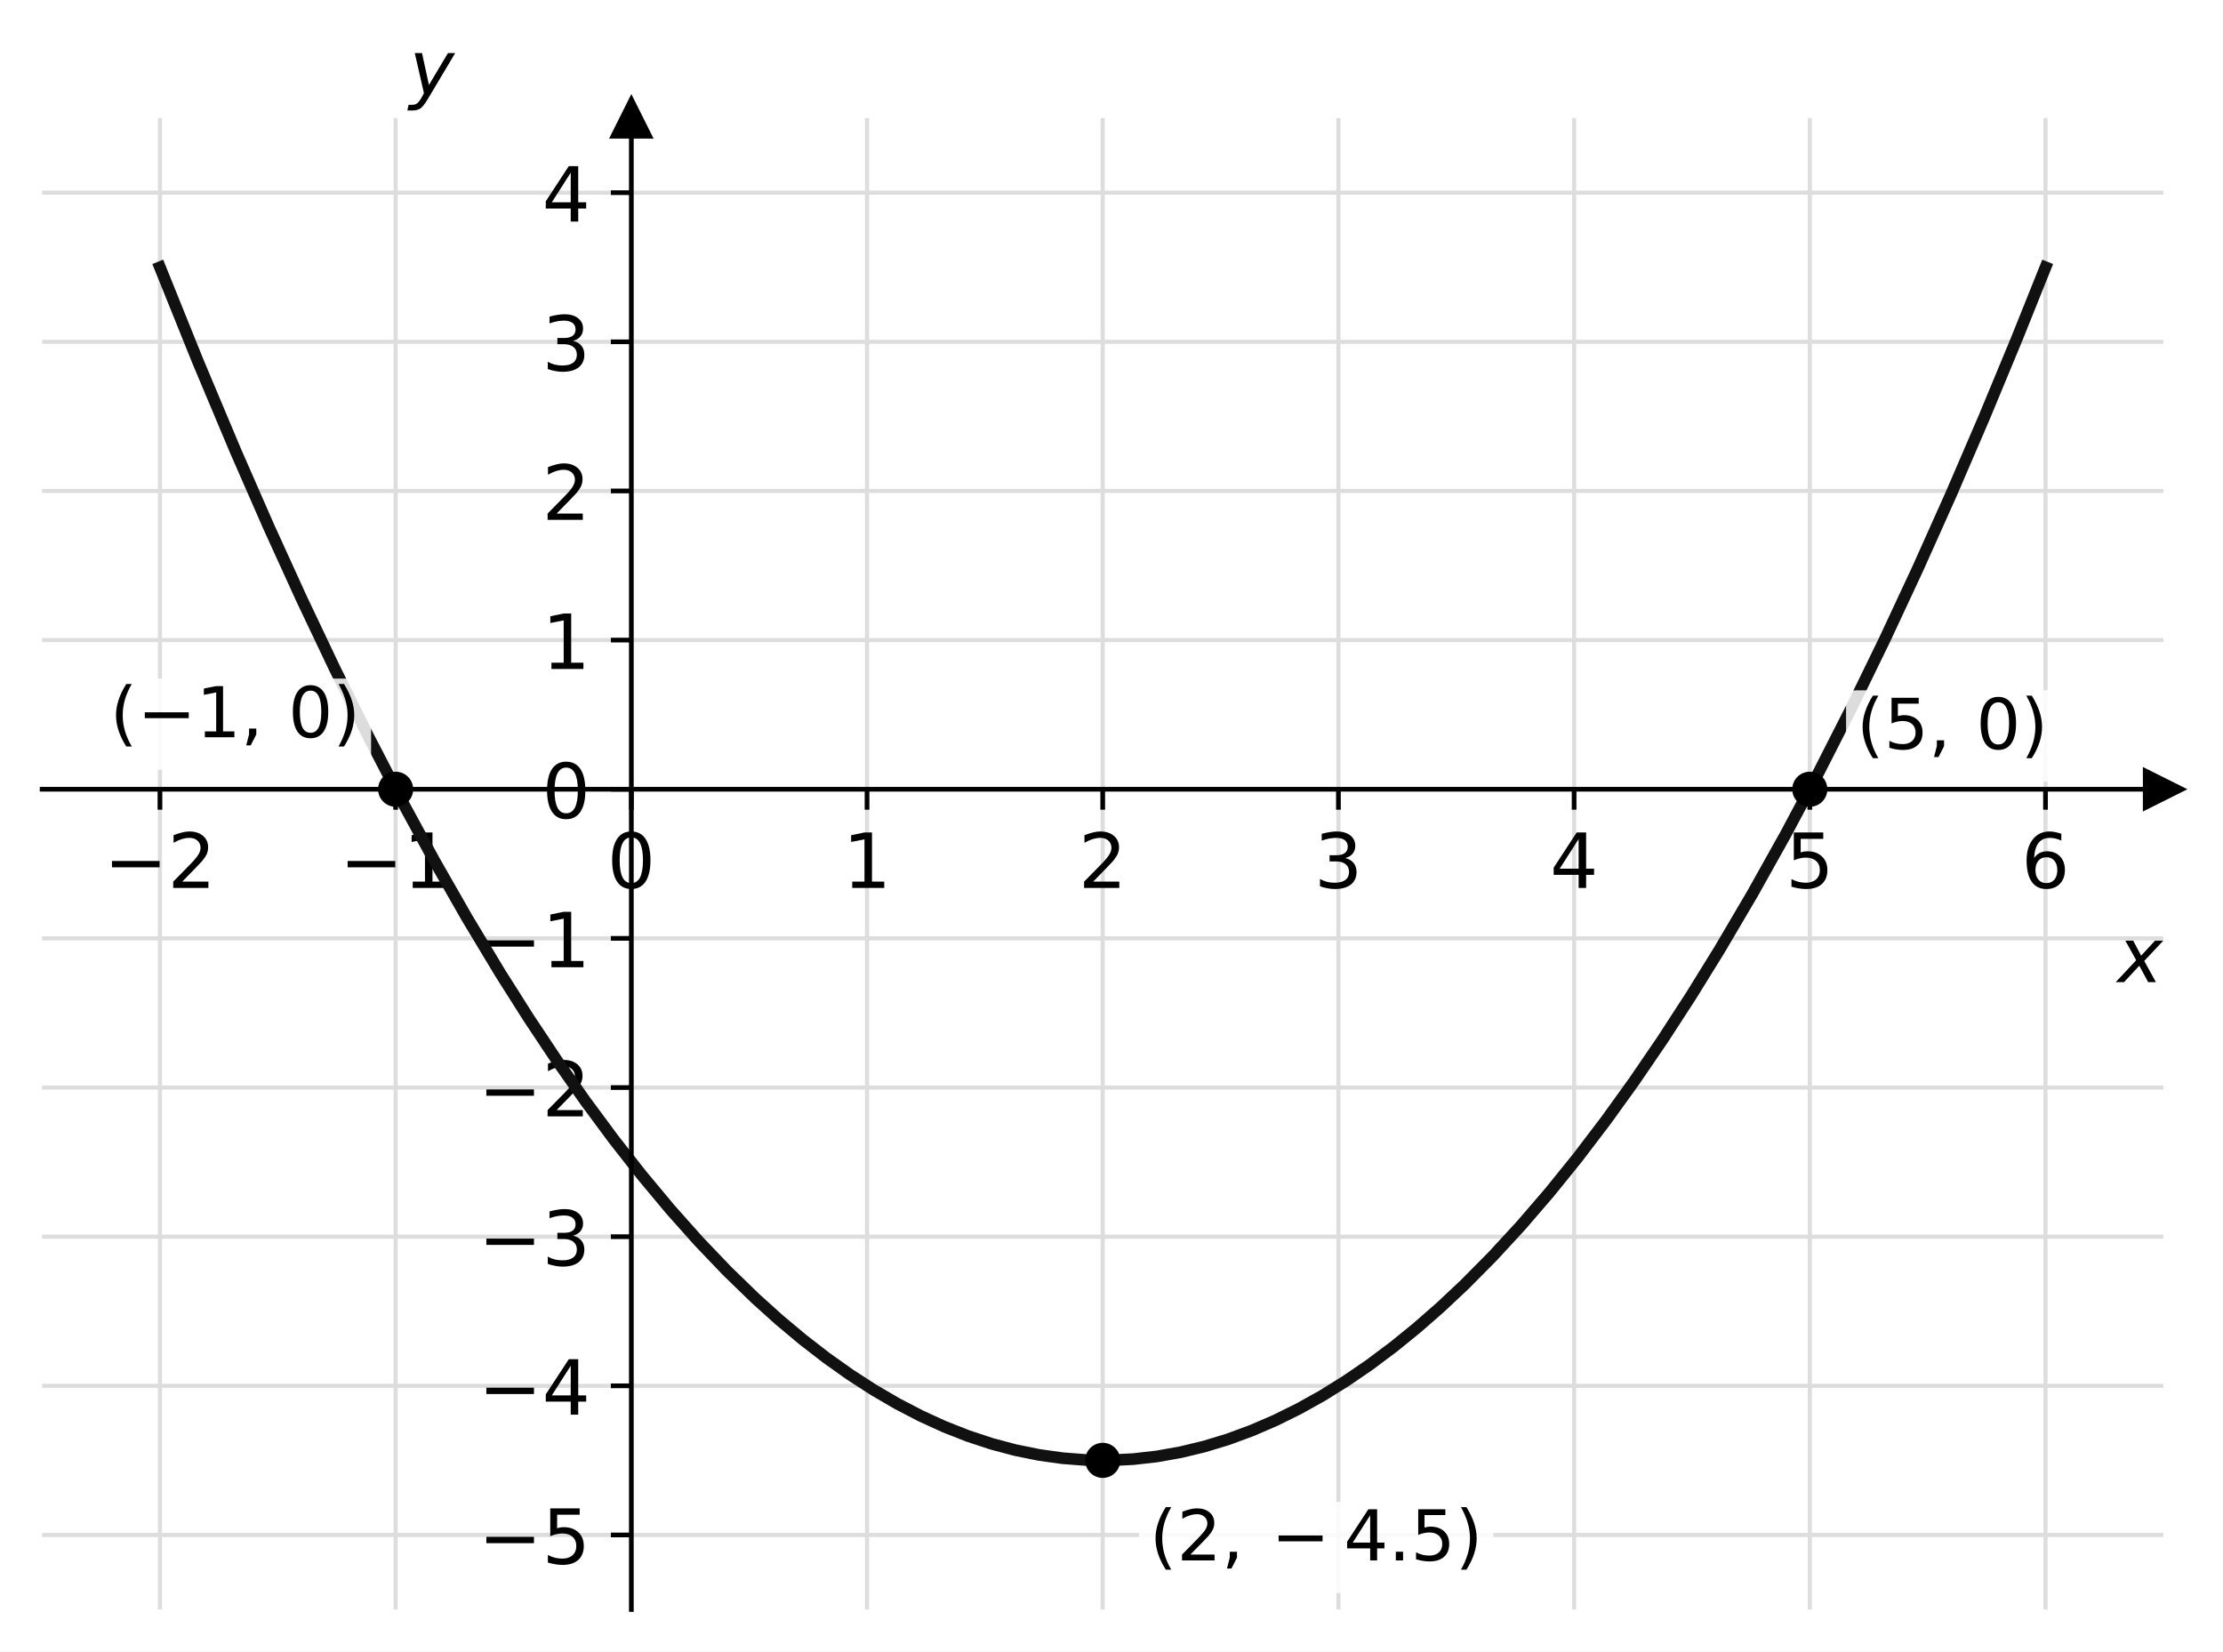
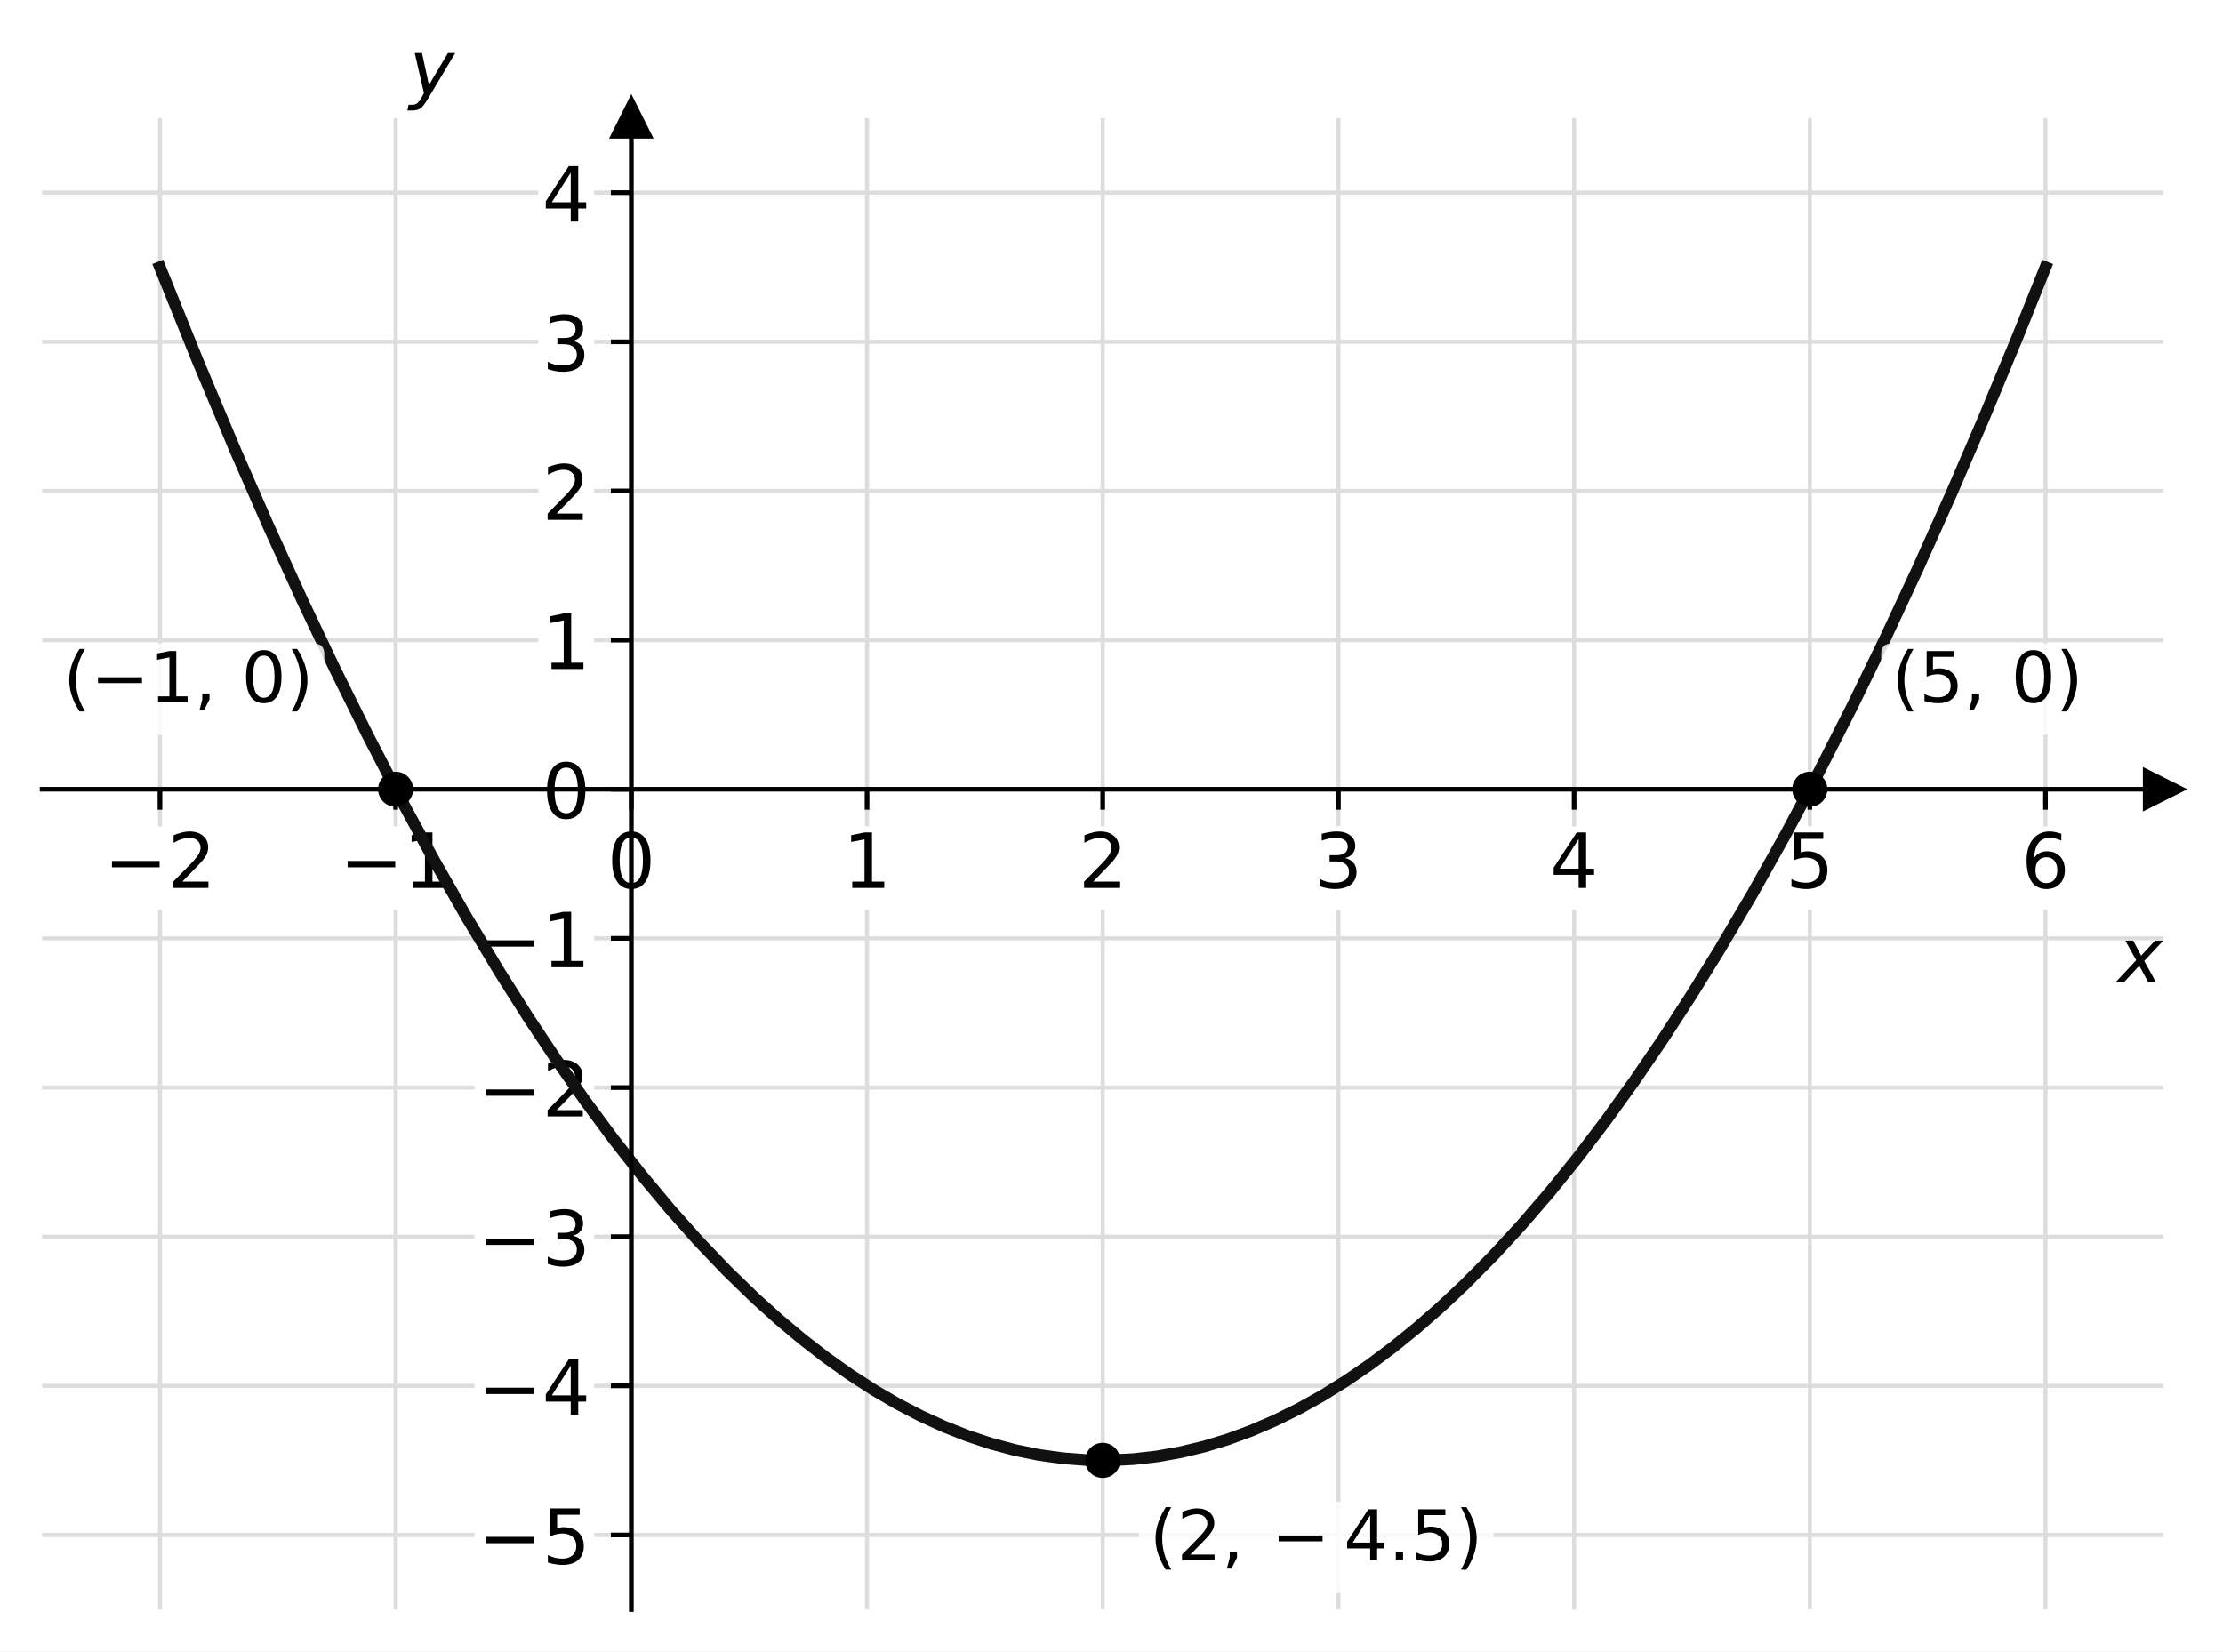
<svg xmlns="http://www.w3.org/2000/svg" xmlns:xlink="http://www.w3.org/1999/xlink" width="380.1pt" height="282.424pt" viewBox="0 0 380.1 282.424" version="1.1">
  <defs>
    <style type="text/css">*{stroke-linejoin: round; stroke-linecap: butt}</style>
  </defs>
  <g id="figure_1">
    <g id="patch_1">
      <path d="M 0 282.424  L 380.1 282.424  L 380.1 0  L 0 0  z " style="fill: #ffffff" />
    </g>
    <g id="axes_1">
      <g id="patch_2">
        <path d="M 7.2 275.224  L 369.9 275.224  L 369.9 20.2  L 7.2 20.2  z " style="fill: #ffffff" />
      </g>
      <g id="matplotlib.axis_1">
        <g id="xtick_1">
          <g id="line2d_1">
-             <path d="M 27.35 275.224  L 27.35 20.2  " clip-path="url(#pe0079819df)" style="fill: none; stroke: #dddddd; stroke-width: 0.7; stroke-linecap: square" />
+             <path d="M 27.35 275.224  L 27.35 20.2  " clip-path="url(#p725d880d06)" style="fill: none; stroke: #dddddd; stroke-width: 0.7; stroke-linecap: square" />
          </g>
          <g id="line2d_2">
            <defs>
-               <path id="m72ddd1c826" d="M 0 0  L 0 3.5  " style="stroke: #000000; stroke-width: 0.8" />
+               <path id="mec5298d5e0" d="M 0 0  L 0 3.5  " style="stroke: #000000; stroke-width: 0.8" />
            </defs>
            <g>
-               <use xlink:href="#m72ddd1c826" x="27.35" y="134.961" style="stroke: #000000; stroke-width: 0.8" />
+               <use xlink:href="#mec5298d5e0" x="27.35" y="134.961" style="stroke: #000000; stroke-width: 0.8" />
            </g>
          </g>
          <g id="text_1">
+             <g id="patch_3">
+               <path d="M 17.118 155.611  L 37.582 155.611  L 37.582 141.311  L 17.118 141.311  z " style="fill: #ffffff" />
+             </g>
            <text style="font-size: 13px; font-family: 'DejaVu Sans'; text-anchor: middle" x="27.35" y="151.838" transform="rotate(-0 27.35 151.8378)">−2</text>
          </g>
        </g>
        <g id="xtick_2">
          <g id="line2d_3">
-             <path d="M 67.65 275.224  L 67.65 20.2  " clip-path="url(#pe0079819df)" style="fill: none; stroke: #dddddd; stroke-width: 0.7; stroke-linecap: square" />
+             <path d="M 67.65 275.224  L 67.65 20.2  " clip-path="url(#p725d880d06)" style="fill: none; stroke: #dddddd; stroke-width: 0.7; stroke-linecap: square" />
          </g>
          <g id="line2d_4">
            <g>
-               <use xlink:href="#m72ddd1c826" x="67.65" y="134.961" style="stroke: #000000; stroke-width: 0.8" />
+               <use xlink:href="#mec5298d5e0" x="67.65" y="134.961" style="stroke: #000000; stroke-width: 0.8" />
            </g>
          </g>
          <g id="text_2">
+             <g id="patch_4">
+               <path d="M 57.418 155.611  L 77.882 155.611  L 77.882 141.311  L 57.418 141.311  z " style="fill: #ffffff" />
+             </g>
            <text style="font-size: 13px; font-family: 'DejaVu Sans'; text-anchor: middle" x="67.65" y="151.838" transform="rotate(-0 67.65 151.8378)">−1</text>
          </g>
        </g>
        <g id="xtick_3">
          <g id="line2d_5">
-             <path d="M 107.95 275.224  L 107.95 20.2  " clip-path="url(#pe0079819df)" style="fill: none; stroke: #dddddd; stroke-width: 0.7; stroke-linecap: square" />
+             <path d="M 107.95 275.224  L 107.95 20.2  " clip-path="url(#p725d880d06)" style="fill: none; stroke: #dddddd; stroke-width: 0.7; stroke-linecap: square" />
          </g>
          <g id="line2d_6">
            <g>
-               <use xlink:href="#m72ddd1c826" x="107.95" y="134.961" style="stroke: #000000; stroke-width: 0.8" />
+               <use xlink:href="#mec5298d5e0" x="107.95" y="134.961" style="stroke: #000000; stroke-width: 0.8" />
            </g>
          </g>
          <g id="text_3">
+             <g id="patch_5">
+               <path d="M 103.164 155.611  L 112.736 155.611  L 112.736 141.311  L 103.164 141.311  z " style="fill: #ffffff" />
+             </g>
            <text style="font-size: 13px; font-family: 'DejaVu Sans'; text-anchor: middle" x="107.95" y="151.838" transform="rotate(-0 107.95 151.8378)">0</text>
          </g>
        </g>
        <g id="xtick_4">
          <g id="line2d_7">
-             <path d="M 148.25 275.224  L 148.25 20.2  " clip-path="url(#pe0079819df)" style="fill: none; stroke: #dddddd; stroke-width: 0.7; stroke-linecap: square" />
+             <path d="M 148.25 275.224  L 148.25 20.2  " clip-path="url(#p725d880d06)" style="fill: none; stroke: #dddddd; stroke-width: 0.7; stroke-linecap: square" />
          </g>
          <g id="line2d_8">
            <g>
-               <use xlink:href="#m72ddd1c826" x="148.25" y="134.961" style="stroke: #000000; stroke-width: 0.8" />
+               <use xlink:href="#mec5298d5e0" x="148.25" y="134.961" style="stroke: #000000; stroke-width: 0.8" />
            </g>
          </g>
          <g id="text_4">
+             <g id="patch_6">
+               <path d="M 143.464 155.611  L 153.036 155.611  L 153.036 141.311  L 143.464 141.311  z " style="fill: #ffffff" />
+             </g>
            <text style="font-size: 13px; font-family: 'DejaVu Sans'; text-anchor: middle" x="148.25" y="151.838" transform="rotate(-0 148.25 151.8378)">1</text>
          </g>
        </g>
        <g id="xtick_5">
          <g id="line2d_9">
-             <path d="M 188.55 275.224  L 188.55 20.2  " clip-path="url(#pe0079819df)" style="fill: none; stroke: #dddddd; stroke-width: 0.7; stroke-linecap: square" />
+             <path d="M 188.55 275.224  L 188.55 20.2  " clip-path="url(#p725d880d06)" style="fill: none; stroke: #dddddd; stroke-width: 0.7; stroke-linecap: square" />
          </g>
          <g id="line2d_10">
            <g>
-               <use xlink:href="#m72ddd1c826" x="188.55" y="134.961" style="stroke: #000000; stroke-width: 0.8" />
+               <use xlink:href="#mec5298d5e0" x="188.55" y="134.961" style="stroke: #000000; stroke-width: 0.8" />
            </g>
          </g>
          <g id="text_5">
+             <g id="patch_7">
+               <path d="M 183.764 155.611  L 193.336 155.611  L 193.336 141.311  L 183.764 141.311  z " style="fill: #ffffff" />
+             </g>
            <text style="font-size: 13px; font-family: 'DejaVu Sans'; text-anchor: middle" x="188.55" y="151.838" transform="rotate(-0 188.55 151.8378)">2</text>
          </g>
        </g>
        <g id="xtick_6">
          <g id="line2d_11">
-             <path d="M 228.85 275.224  L 228.85 20.2  " clip-path="url(#pe0079819df)" style="fill: none; stroke: #dddddd; stroke-width: 0.7; stroke-linecap: square" />
+             <path d="M 228.85 275.224  L 228.85 20.2  " clip-path="url(#p725d880d06)" style="fill: none; stroke: #dddddd; stroke-width: 0.7; stroke-linecap: square" />
          </g>
          <g id="line2d_12">
            <g>
-               <use xlink:href="#m72ddd1c826" x="228.85" y="134.961" style="stroke: #000000; stroke-width: 0.8" />
+               <use xlink:href="#mec5298d5e0" x="228.85" y="134.961" style="stroke: #000000; stroke-width: 0.8" />
            </g>
          </g>
          <g id="text_6">
+             <g id="patch_8">
+               <path d="M 224.064 155.611  L 233.636 155.611  L 233.636 141.311  L 224.064 141.311  z " style="fill: #ffffff" />
+             </g>
            <text style="font-size: 13px; font-family: 'DejaVu Sans'; text-anchor: middle" x="228.85" y="151.838" transform="rotate(-0 228.85 151.8378)">3</text>
          </g>
        </g>
        <g id="xtick_7">
          <g id="line2d_13">
-             <path d="M 269.15 275.224  L 269.15 20.2  " clip-path="url(#pe0079819df)" style="fill: none; stroke: #dddddd; stroke-width: 0.7; stroke-linecap: square" />
+             <path d="M 269.15 275.224  L 269.15 20.2  " clip-path="url(#p725d880d06)" style="fill: none; stroke: #dddddd; stroke-width: 0.7; stroke-linecap: square" />
          </g>
          <g id="line2d_14">
            <g>
-               <use xlink:href="#m72ddd1c826" x="269.15" y="134.961" style="stroke: #000000; stroke-width: 0.8" />
+               <use xlink:href="#mec5298d5e0" x="269.15" y="134.961" style="stroke: #000000; stroke-width: 0.8" />
            </g>
          </g>
          <g id="text_7">
+             <g id="patch_9">
+               <path d="M 264.364 155.611  L 273.936 155.611  L 273.936 141.311  L 264.364 141.311  z " style="fill: #ffffff" />
+             </g>
            <text style="font-size: 13px; font-family: 'DejaVu Sans'; text-anchor: middle" x="269.15" y="151.838" transform="rotate(-0 269.15 151.8378)">4</text>
          </g>
        </g>
        <g id="xtick_8">
          <g id="line2d_15">
-             <path d="M 309.45 275.224  L 309.45 20.2  " clip-path="url(#pe0079819df)" style="fill: none; stroke: #dddddd; stroke-width: 0.7; stroke-linecap: square" />
+             <path d="M 309.45 275.224  L 309.45 20.2  " clip-path="url(#p725d880d06)" style="fill: none; stroke: #dddddd; stroke-width: 0.7; stroke-linecap: square" />
          </g>
          <g id="line2d_16">
            <g>
-               <use xlink:href="#m72ddd1c826" x="309.45" y="134.961" style="stroke: #000000; stroke-width: 0.8" />
+               <use xlink:href="#mec5298d5e0" x="309.45" y="134.961" style="stroke: #000000; stroke-width: 0.8" />
            </g>
          </g>
          <g id="text_8">
+             <g id="patch_10">
+               <path d="M 304.664 155.611  L 314.236 155.611  L 314.236 141.311  L 304.664 141.311  z " style="fill: #ffffff" />
+             </g>
            <text style="font-size: 13px; font-family: 'DejaVu Sans'; text-anchor: middle" x="309.45" y="151.838" transform="rotate(-0 309.45 151.8378)">5</text>
          </g>
        </g>
        <g id="xtick_9">
          <g id="line2d_17">
-             <path d="M 349.75 275.224  L 349.75 20.2  " clip-path="url(#pe0079819df)" style="fill: none; stroke: #dddddd; stroke-width: 0.7; stroke-linecap: square" />
+             <path d="M 349.75 275.224  L 349.75 20.2  " clip-path="url(#p725d880d06)" style="fill: none; stroke: #dddddd; stroke-width: 0.7; stroke-linecap: square" />
          </g>
          <g id="line2d_18">
            <g>
-               <use xlink:href="#m72ddd1c826" x="349.75" y="134.961" style="stroke: #000000; stroke-width: 0.8" />
+               <use xlink:href="#mec5298d5e0" x="349.75" y="134.961" style="stroke: #000000; stroke-width: 0.8" />
            </g>
          </g>
          <g id="text_9">
+             <g id="patch_11">
+               <path d="M 344.964 155.611  L 354.536 155.611  L 354.536 141.311  L 344.964 141.311  z " style="fill: #ffffff" />
+             </g>
            <text style="font-size: 13px; font-family: 'DejaVu Sans'; text-anchor: middle" x="349.75" y="151.838" transform="rotate(-0 349.75 151.8378)">6</text>
          </g>
        </g>
        <g id="text_10">
          <g transform="translate(362.1 168.8378)">
            <text>
              <tspan x="0" y="-0.891" style="font-style: oblique; font-size: 13px; font-family: 'DejaVu Sans'">x</tspan>
            </text>
          </g>
        </g>
      </g>
      <g id="matplotlib.axis_2">
        <g id="ytick_1">
          <g id="line2d_19">
-             <path d="M 7.2 262.473  L 369.9 262.473  " clip-path="url(#pe0079819df)" style="fill: none; stroke: #dddddd; stroke-width: 0.7; stroke-linecap: square" />
+             <path d="M 7.2 262.473  L 369.9 262.473  " clip-path="url(#p725d880d06)" style="fill: none; stroke: #dddddd; stroke-width: 0.7; stroke-linecap: square" />
          </g>
          <g id="line2d_20">
            <defs>
-               <path id="m2935df5c8f" d="M 0 0  L -3.5 0  " style="stroke: #000000; stroke-width: 0.8" />
+               <path id="m2219ec9c18" d="M 0 0  L -3.5 0  " style="stroke: #000000; stroke-width: 0.8" />
            </defs>
            <g>
-               <use xlink:href="#m2935df5c8f" x="107.95" y="262.473" style="stroke: #000000; stroke-width: 0.8" />
+               <use xlink:href="#m2219ec9c18" x="107.95" y="262.473" style="stroke: #000000; stroke-width: 0.8" />
            </g>
          </g>
          <g id="text_11">
+             <g id="patch_12">
+               <path d="M 81.135 271.184  L 101.6 271.184  L 101.6 256.884  L 81.135 256.884  z " style="fill: #ffffff" />
+             </g>
            <text style="font-size: 13px; font-family: 'DejaVu Sans'; text-anchor: end" x="100.95" y="267.411" transform="rotate(-0 100.95 267.4113)">−5</text>
          </g>
        </g>
        <g id="ytick_2">
          <g id="line2d_21">
-             <path d="M 7.2 236.97  L 369.9 236.97  " clip-path="url(#pe0079819df)" style="fill: none; stroke: #dddddd; stroke-width: 0.7; stroke-linecap: square" />
+             <path d="M 7.2 236.97  L 369.9 236.97  " clip-path="url(#p725d880d06)" style="fill: none; stroke: #dddddd; stroke-width: 0.7; stroke-linecap: square" />
          </g>
          <g id="line2d_22">
            <g>
-               <use xlink:href="#m2935df5c8f" x="107.95" y="236.97" style="stroke: #000000; stroke-width: 0.8" />
+               <use xlink:href="#m2219ec9c18" x="107.95" y="236.97" style="stroke: #000000; stroke-width: 0.8" />
            </g>
          </g>
          <g id="text_12">
+             <g id="patch_13">
+               <path d="M 81.135 245.682  L 101.6 245.682  L 101.6 231.382  L 81.135 231.382  z " style="fill: #ffffff" />
+             </g>
            <text style="font-size: 13px; font-family: 'DejaVu Sans'; text-anchor: end" x="100.95" y="241.909" transform="rotate(-0 100.95 241.9089)">−4</text>
          </g>
        </g>
        <g id="ytick_3">
          <g id="line2d_23">
-             <path d="M 7.2 211.468  L 369.9 211.468  " clip-path="url(#pe0079819df)" style="fill: none; stroke: #dddddd; stroke-width: 0.7; stroke-linecap: square" />
+             <path d="M 7.2 211.468  L 369.9 211.468  " clip-path="url(#p725d880d06)" style="fill: none; stroke: #dddddd; stroke-width: 0.7; stroke-linecap: square" />
          </g>
          <g id="line2d_24">
            <g>
-               <use xlink:href="#m2935df5c8f" x="107.95" y="211.468" style="stroke: #000000; stroke-width: 0.8" />
+               <use xlink:href="#m2219ec9c18" x="107.95" y="211.468" style="stroke: #000000; stroke-width: 0.8" />
            </g>
          </g>
          <g id="text_13">
+             <g id="patch_14">
+               <path d="M 81.135 220.18  L 101.6 220.18  L 101.6 205.88  L 81.135 205.88  z " style="fill: #ffffff" />
+             </g>
            <text style="font-size: 13px; font-family: 'DejaVu Sans'; text-anchor: end" x="100.95" y="216.406" transform="rotate(-0 100.95 216.4065)">−3</text>
          </g>
        </g>
        <g id="ytick_4">
          <g id="line2d_25">
-             <path d="M 7.2 185.966  L 369.9 185.966  " clip-path="url(#pe0079819df)" style="fill: none; stroke: #dddddd; stroke-width: 0.7; stroke-linecap: square" />
+             <path d="M 7.2 185.966  L 369.9 185.966  " clip-path="url(#p725d880d06)" style="fill: none; stroke: #dddddd; stroke-width: 0.7; stroke-linecap: square" />
          </g>
          <g id="line2d_26">
            <g>
-               <use xlink:href="#m2935df5c8f" x="107.95" y="185.966" style="stroke: #000000; stroke-width: 0.8" />
+               <use xlink:href="#m2219ec9c18" x="107.95" y="185.966" style="stroke: #000000; stroke-width: 0.8" />
            </g>
          </g>
          <g id="text_14">
+             <g id="patch_15">
+               <path d="M 81.135 194.677  L 101.6 194.677  L 101.6 180.377  L 81.135 180.377  z " style="fill: #ffffff" />
+             </g>
            <text style="font-size: 13px; font-family: 'DejaVu Sans'; text-anchor: end" x="100.95" y="190.904" transform="rotate(-0 100.95 190.9041)">−2</text>
          </g>
        </g>
        <g id="ytick_5">
          <g id="line2d_27">
-             <path d="M 7.2 160.463  L 369.9 160.463  " clip-path="url(#pe0079819df)" style="fill: none; stroke: #dddddd; stroke-width: 0.7; stroke-linecap: square" />
+             <path d="M 7.2 160.463  L 369.9 160.463  " clip-path="url(#p725d880d06)" style="fill: none; stroke: #dddddd; stroke-width: 0.7; stroke-linecap: square" />
          </g>
          <g id="line2d_28">
            <g>
-               <use xlink:href="#m2935df5c8f" x="107.95" y="160.463" style="stroke: #000000; stroke-width: 0.8" />
+               <use xlink:href="#m2219ec9c18" x="107.95" y="160.463" style="stroke: #000000; stroke-width: 0.8" />
            </g>
          </g>
          <g id="text_15">
+             <g id="patch_16">
+               <path d="M 81.135 169.175  L 101.6 169.175  L 101.6 154.875  L 81.135 154.875  z " style="fill: #ffffff" />
+             </g>
            <text style="font-size: 13px; font-family: 'DejaVu Sans'; text-anchor: end" x="100.95" y="165.402" transform="rotate(-0 100.95 165.4017)">−1</text>
          </g>
        </g>
        <g id="ytick_6">
          <g id="line2d_29">
-             <path d="M 7.2 134.961  L 369.9 134.961  " clip-path="url(#pe0079819df)" style="fill: none; stroke: #dddddd; stroke-width: 0.7; stroke-linecap: square" />
+             <path d="M 7.2 134.961  L 369.9 134.961  " clip-path="url(#p725d880d06)" style="fill: none; stroke: #dddddd; stroke-width: 0.7; stroke-linecap: square" />
          </g>
          <g id="line2d_30">
            <g>
-               <use xlink:href="#m2935df5c8f" x="107.95" y="134.961" style="stroke: #000000; stroke-width: 0.8" />
+               <use xlink:href="#m2219ec9c18" x="107.95" y="134.961" style="stroke: #000000; stroke-width: 0.8" />
            </g>
          </g>
          <g id="text_16">
+             <g id="patch_17">
+               <path d="M 92.029 143.672  L 101.6 143.672  L 101.6 129.372  L 92.029 129.372  z " style="fill: #ffffff" />
+             </g>
            <text style="font-size: 13px; font-family: 'DejaVu Sans'; text-anchor: end" x="100.95" y="139.899" transform="rotate(-0 100.95 139.8993)">0</text>
          </g>
        </g>
        <g id="ytick_7">
          <g id="line2d_31">
-             <path d="M 7.2 109.458  L 369.9 109.458  " clip-path="url(#pe0079819df)" style="fill: none; stroke: #dddddd; stroke-width: 0.7; stroke-linecap: square" />
+             <path d="M 7.2 109.458  L 369.9 109.458  " clip-path="url(#p725d880d06)" style="fill: none; stroke: #dddddd; stroke-width: 0.7; stroke-linecap: square" />
          </g>
          <g id="line2d_32">
            <g>
-               <use xlink:href="#m2935df5c8f" x="107.95" y="109.458" style="stroke: #000000; stroke-width: 0.8" />
+               <use xlink:href="#m2219ec9c18" x="107.95" y="109.458" style="stroke: #000000; stroke-width: 0.8" />
            </g>
          </g>
          <g id="text_17">
+             <g id="patch_18">
+               <path d="M 92.029 118.17  L 101.6 118.17  L 101.6 103.87  L 92.029 103.87  z " style="fill: #ffffff" />
+             </g>
            <text style="font-size: 13px; font-family: 'DejaVu Sans'; text-anchor: end" x="100.95" y="114.397" transform="rotate(-0 100.95 114.3969)">1</text>
          </g>
        </g>
        <g id="ytick_8">
          <g id="line2d_33">
-             <path d="M 7.2 83.956  L 369.9 83.956  " clip-path="url(#pe0079819df)" style="fill: none; stroke: #dddddd; stroke-width: 0.7; stroke-linecap: square" />
+             <path d="M 7.2 83.956  L 369.9 83.956  " clip-path="url(#p725d880d06)" style="fill: none; stroke: #dddddd; stroke-width: 0.7; stroke-linecap: square" />
          </g>
          <g id="line2d_34">
            <g>
-               <use xlink:href="#m2935df5c8f" x="107.95" y="83.956" style="stroke: #000000; stroke-width: 0.8" />
+               <use xlink:href="#m2219ec9c18" x="107.95" y="83.956" style="stroke: #000000; stroke-width: 0.8" />
            </g>
          </g>
          <g id="text_18">
+             <g id="patch_19">
+               <path d="M 92.029 92.668  L 101.6 92.668  L 101.6 78.368  L 92.029 78.368  z " style="fill: #ffffff" />
+             </g>
            <text style="font-size: 13px; font-family: 'DejaVu Sans'; text-anchor: end" x="100.95" y="88.894" transform="rotate(-0 100.95 88.89448)">2</text>
          </g>
        </g>
        <g id="ytick_9">
          <g id="line2d_35">
-             <path d="M 7.2 58.454  L 369.9 58.454  " clip-path="url(#pe0079819df)" style="fill: none; stroke: #dddddd; stroke-width: 0.7; stroke-linecap: square" />
+             <path d="M 7.2 58.454  L 369.9 58.454  " clip-path="url(#p725d880d06)" style="fill: none; stroke: #dddddd; stroke-width: 0.7; stroke-linecap: square" />
          </g>
          <g id="line2d_36">
            <g>
-               <use xlink:href="#m2935df5c8f" x="107.95" y="58.454" style="stroke: #000000; stroke-width: 0.8" />
+               <use xlink:href="#m2219ec9c18" x="107.95" y="58.454" style="stroke: #000000; stroke-width: 0.8" />
            </g>
          </g>
          <g id="text_19">
+             <g id="patch_20">
+               <path d="M 92.029 67.165  L 101.6 67.165  L 101.6 52.865  L 92.029 52.865  z " style="fill: #ffffff" />
+             </g>
            <text style="font-size: 13px; font-family: 'DejaVu Sans'; text-anchor: end" x="100.95" y="63.392" transform="rotate(-0 100.95 63.39208)">3</text>
          </g>
        </g>
        <g id="ytick_10">
          <g id="line2d_37">
-             <path d="M 7.2 32.951  L 369.9 32.951  " clip-path="url(#pe0079819df)" style="fill: none; stroke: #dddddd; stroke-width: 0.7; stroke-linecap: square" />
+             <path d="M 7.2 32.951  L 369.9 32.951  " clip-path="url(#p725d880d06)" style="fill: none; stroke: #dddddd; stroke-width: 0.7; stroke-linecap: square" />
          </g>
          <g id="line2d_38">
            <g>
-               <use xlink:href="#m2935df5c8f" x="107.95" y="32.951" style="stroke: #000000; stroke-width: 0.8" />
+               <use xlink:href="#m2219ec9c18" x="107.95" y="32.951" style="stroke: #000000; stroke-width: 0.8" />
            </g>
          </g>
          <g id="text_20">
+             <g id="patch_21">
+               <path d="M 92.029 41.663  L 101.6 41.663  L 101.6 27.363  L 92.029 27.363  z " style="fill: #ffffff" />
+             </g>
            <text style="font-size: 13px; font-family: 'DejaVu Sans'; text-anchor: end" x="100.95" y="37.89" transform="rotate(-0 100.95 37.88968)">4</text>
          </g>
        </g>
        <g id="text_21">
          <g transform="translate(69.98516 17.07695)">
            <text>
              <tspan x="0" y="-0.891" style="font-style: oblique; font-size: 13px; font-family: 'DejaVu Sans'">y</tspan>
            </text>
          </g>
        </g>
      </g>
      <g id="line2d_39">
        <defs>
-           <path id="m254ef33d33" d="M 3 0  L -3 -3  L -3 3  z " style="stroke: #000000; stroke-linejoin: miter" />
+           <path id="me24c95c8a0" d="M 3 0  L -3 -3  L -3 3  z " style="stroke: #000000; stroke-linejoin: miter" />
        </defs>
        <g>
-           <use xlink:href="#m254ef33d33" x="369.9" y="134.961" style="stroke: #000000; stroke-linejoin: miter" />
+           <use xlink:href="#me24c95c8a0" x="369.9" y="134.961" style="stroke: #000000; stroke-linejoin: miter" />
        </g>
      </g>
      <g id="line2d_40">
        <defs>
-           <path id="mbee894e725" d="M 0 -3  L -3 3  L 3 3  z " style="stroke: #000000; stroke-linejoin: miter" />
+           <path id="m7cf5823bd3" d="M 0 -3  L -3 3  L 3 3  z " style="stroke: #000000; stroke-linejoin: miter" />
        </defs>
        <g>
-           <use xlink:href="#mbee894e725" x="107.95" y="20.2" style="stroke: #000000; stroke-linejoin: miter" />
+           <use xlink:href="#m7cf5823bd3" x="107.95" y="20.2" style="stroke: #000000; stroke-linejoin: miter" />
        </g>
      </g>
      <g id="line2d_41">
-         <path d="M 27.35 45.702  L 33.814 61.737  L 40.278 77.115  L 45.934 90.033  L 51.591 102.448  L 57.247 114.361  L 62.903 125.772  L 68.559 136.68  L 74.215 147.086  L 79.871 156.99  L 85.527 166.391  L 90.376 174.049  L 95.224 181.338  L 100.072 188.259  L 104.92 194.81  L 109.768 200.992  L 114.616 206.805  L 119.464 212.249  L 124.312 217.324  L 129.161 222.029  L 133.201 225.669  L 137.241 229.052  L 141.281 232.179  L 145.321 235.049  L 149.361 237.664  L 153.401 240.022  L 157.441 242.123  L 161.481 243.969  L 165.521 245.558  L 169.562 246.891  L 173.602 247.967  L 177.642 248.787  L 181.682 249.351  L 185.722 249.659  L 189.762 249.71  L 193.802 249.505  L 197.842 249.044  L 201.882 248.326  L 205.922 247.352  L 209.963 246.122  L 214.003 244.635  L 218.043 242.892  L 222.083 240.893  L 226.123 238.638  L 230.163 236.126  L 234.203 233.358  L 238.243 230.333  L 242.283 227.053  L 246.323 223.516  L 250.364 219.723  L 255.212 214.832  L 260.06 209.573  L 264.908 203.944  L 269.756 197.947  L 274.604 191.58  L 279.452 184.845  L 284.3 177.74  L 289.148 170.266  L 293.997 162.423  L 299.653 152.807  L 305.309 142.688  L 310.965 132.067  L 316.621 120.943  L 322.277 109.317  L 327.933 97.189  L 333.59 84.558  L 339.246 71.425  L 344.902 57.79  L 349.75 45.702  L 349.75 45.702  " clip-path="url(#pe0079819df)" style="fill: none; stroke: #111111; stroke-width: 2; stroke-linecap: square" />
+         <path d="M 27.35 45.702  L 33.814 61.737  L 40.278 77.115  L 45.934 90.033  L 51.591 102.448  L 57.247 114.361  L 62.903 125.772  L 68.559 136.68  L 74.215 147.086  L 79.871 156.99  L 85.527 166.391  L 90.376 174.049  L 95.224 181.338  L 100.072 188.259  L 104.92 194.81  L 109.768 200.992  L 114.616 206.805  L 119.464 212.249  L 124.312 217.324  L 129.161 222.029  L 133.201 225.669  L 137.241 229.052  L 141.281 232.179  L 145.321 235.049  L 149.361 237.664  L 153.401 240.022  L 157.441 242.123  L 161.481 243.969  L 165.521 245.558  L 169.562 246.891  L 173.602 247.967  L 177.642 248.787  L 181.682 249.351  L 185.722 249.659  L 189.762 249.71  L 193.802 249.505  L 197.842 249.044  L 201.882 248.326  L 205.922 247.352  L 209.963 246.122  L 214.003 244.635  L 218.043 242.892  L 222.083 240.893  L 226.123 238.638  L 230.163 236.126  L 234.203 233.358  L 238.243 230.333  L 242.283 227.053  L 246.323 223.516  L 250.364 219.723  L 255.212 214.832  L 260.06 209.573  L 264.908 203.944  L 269.756 197.947  L 274.604 191.58  L 279.452 184.845  L 284.3 177.74  L 289.148 170.266  L 293.997 162.423  L 299.653 152.807  L 305.309 142.688  L 310.965 132.067  L 316.621 120.943  L 322.277 109.317  L 327.933 97.189  L 333.59 84.558  L 339.246 71.425  L 344.902 57.79  L 349.75 45.702  L 349.75 45.702  " clip-path="url(#p725d880d06)" style="fill: none; stroke: #111111; stroke-width: 2; stroke-linecap: square" />
      </g>
      <g id="line2d_42">
        <defs>
-           <path id="m493c39874a" d="M 0 2.5  C 0.663 2.5 1.299 2.237 1.768 1.768  C 2.237 1.299 2.5 0.663 2.5 0  C 2.5 -0.663 2.237 -1.299 1.768 -1.768  C 1.299 -2.237 0.663 -2.5 0 -2.5  C -0.663 -2.5 -1.299 -2.237 -1.768 -1.768  C -2.237 -1.299 -2.5 -0.663 -2.5 0  C -2.5 0.663 -2.237 1.299 -1.768 1.768  C -1.299 2.237 -0.663 2.5 0 2.5  z " style="stroke: #000000" />
+           <path id="mac2188132d" d="M 0 2.5  C 0.663 2.5 1.299 2.237 1.768 1.768  C 2.237 1.299 2.5 0.663 2.5 0  C 2.5 -0.663 2.237 -1.299 1.768 -1.768  C 1.299 -2.237 0.663 -2.5 0 -2.5  C -0.663 -2.5 -1.299 -2.237 -1.768 -1.768  C -2.237 -1.299 -2.5 -0.663 -2.5 0  C -2.5 0.663 -2.237 1.299 -1.768 1.768  C -1.299 2.237 -0.663 2.5 0 2.5  z " style="stroke: #000000" />
        </defs>
-         <g clip-path="url(#pe0079819df)">
-           <use xlink:href="#m493c39874a" x="67.65" y="134.961" style="stroke: #000000" />
+         <g clip-path="url(#p725d880d06)">
+           <use xlink:href="#mac2188132d" x="67.65" y="134.961" style="stroke: #000000" />
        </g>
      </g>
      <g id="line2d_43">
-         <g clip-path="url(#pe0079819df)">
-           <use xlink:href="#m493c39874a" x="309.45" y="134.961" style="stroke: #000000" />
+         <g clip-path="url(#p725d880d06)">
+           <use xlink:href="#mac2188132d" x="309.45" y="134.961" style="stroke: #000000" />
        </g>
      </g>
      <g id="line2d_44">
-         <g clip-path="url(#pe0079819df)">
-           <use xlink:href="#m493c39874a" x="188.55" y="249.722" style="stroke: #000000" />
-         </g>
-       </g>
-       <g id="patch_3">
+         <g clip-path="url(#p725d880d06)">
+           <use xlink:href="#mac2188132d" x="188.55" y="249.722" style="stroke: #000000" />
+         </g>
+       </g>
+       <g id="patch_22">
        <path d="M 107.95 275.224  L 107.95 20.2  " style="fill: none; stroke: #000000; stroke-width: 0.8; stroke-linejoin: miter; stroke-linecap: square" />
      </g>
-       <g id="patch_4">
+       <g id="patch_23">
        <path d="M 7.2 134.961  L 369.9 134.961  " style="fill: none; stroke: #000000; stroke-width: 0.8; stroke-linejoin: miter; stroke-linecap: square" />
      </g>
      <g id="text_22">
-         <g id="patch_5">
-           <path d="M 18.81 131.644  L 61.65 131.644  Q 63.45 131.644 63.45 129.844  L 63.45 117.841  Q 63.45 116.041 61.65 116.041  L 18.81 116.041  Q 17.01 116.041 17.01 117.841  L 17.01 129.844  Q 17.01 131.644 18.81 131.644  z " style="fill: #ffffff; opacity: 0.85" />
-         </g>
-         <g transform="translate(18.81 126.9608)">
+         <g id="patch_24">
+           <path d="M 10.81 125.644  L 53.65 125.644  Q 55.45 125.644 55.45 123.844  L 55.45 111.841  Q 55.45 110.041 53.65 110.041  L 10.81 110.041  Q 9.01 110.041 9.01 111.841  L 9.01 123.844  Q 9.01 125.644 10.81 125.644  z " style="fill: #ffffff; opacity: 0.85" />
+         </g>
+         <g transform="translate(10.81 120.9608)">
          <text>
            <tspan x="0" y="-0.891" style="font-size: 12px; font-family: 'DejaVu Sans'">(</tspan>
            <tspan x="4.682" y="-0.891" style="font-size: 12px; font-family: 'DejaVu Sans'">−</tspan>
            <tspan x="14.736" y="-0.891" style="font-size: 12px; font-family: 'DejaVu Sans'">1</tspan>
            <tspan x="22.371" y="-0.891" style="font-size: 12px; font-family: 'DejaVu Sans'">,</tspan>
            <tspan x="30.472" y="-0.891" style="font-size: 12px; font-family: 'DejaVu Sans'">0</tspan>
            <tspan x="38.106" y="-0.891" style="font-size: 12px; font-family: 'DejaVu Sans'">)</tspan>
          </text>
        </g>
      </g>
      <g id="text_23">
-         <g id="patch_6">
-           <path d="M 317.45 133.644  L 350.21 133.644  Q 352.01 133.644 352.01 131.844  L 352.01 119.841  Q 352.01 118.041 350.21 118.041  L 317.45 118.041  Q 315.65 118.041 315.65 119.841  L 315.65 131.844  Q 315.65 133.644 317.45 133.644  z " style="fill: #ffffff; opacity: 0.85" />
-         </g>
-         <g transform="translate(317.45 128.9608)">
+         <g id="patch_25">
+           <path d="M 323.45 125.644  L 356.21 125.644  Q 358.01 125.644 358.01 123.844  L 358.01 111.841  Q 358.01 110.041 356.21 110.041  L 323.45 110.041  Q 321.65 110.041 321.65 111.841  L 321.65 123.844  Q 321.65 125.644 323.45 125.644  z " style="fill: #ffffff; opacity: 0.85" />
+         </g>
+         <g transform="translate(323.45 120.9608)">
          <text>
            <tspan x="0" y="-0.891" style="font-size: 12px; font-family: 'DejaVu Sans'">(</tspan>
            <tspan x="4.682" y="-0.891" style="font-size: 12px; font-family: 'DejaVu Sans'">5</tspan>
            <tspan x="12.316" y="-0.891" style="font-size: 12px; font-family: 'DejaVu Sans'">,</tspan>
            <tspan x="20.417" y="-0.891" style="font-size: 12px; font-family: 'DejaVu Sans'">0</tspan>
            <tspan x="28.052" y="-0.891" style="font-size: 12px; font-family: 'DejaVu Sans'">)</tspan>
          </text>
        </g>
      </g>
      <g id="text_24">
-         <g id="patch_7">
+         <g id="patch_26">
          <path d="M 196.55 272.404  L 253.55 272.404  Q 255.35 272.404 255.35 270.604  L 255.35 258.602  Q 255.35 256.802 253.55 256.802  L 196.55 256.802  Q 194.75 256.802 194.75 258.602  L 194.75 270.604  Q 194.75 272.404 196.55 272.404  z " style="fill: #ffffff; opacity: 0.85" />
        </g>
        <g transform="translate(196.55 267.7216)">
          <text>
            <tspan x="0" y="-0.891" style="font-size: 12px; font-family: 'DejaVu Sans'">(</tspan>
            <tspan x="4.682" y="-0.891" style="font-size: 12px; font-family: 'DejaVu Sans'">2</tspan>
            <tspan x="12.316" y="-0.891" style="font-size: 12px; font-family: 'DejaVu Sans'">,</tspan>
            <tspan x="20.807" y="-0.891" style="font-size: 12px; font-family: 'DejaVu Sans'">−</tspan>
            <tspan x="33.199" y="-0.891" style="font-size: 12px; font-family: 'DejaVu Sans'">4</tspan>
            <tspan x="40.834" y="-0.891" style="font-size: 12px; font-family: 'DejaVu Sans'">.</tspan>
            <tspan x="44.648" y="-0.891" style="font-size: 12px; font-family: 'DejaVu Sans'">5</tspan>
            <tspan x="52.283" y="-0.891" style="font-size: 12px; font-family: 'DejaVu Sans'">)</tspan>
          </text>
        </g>
      </g>
    </g>
  </g>
  <defs>
-     <clipPath id="pe0079819df">
+     <clipPath id="p725d880d06">
      <rect x="7.2" y="20.2" width="362.7" height="255.024" />
    </clipPath>
  </defs>
</svg>
